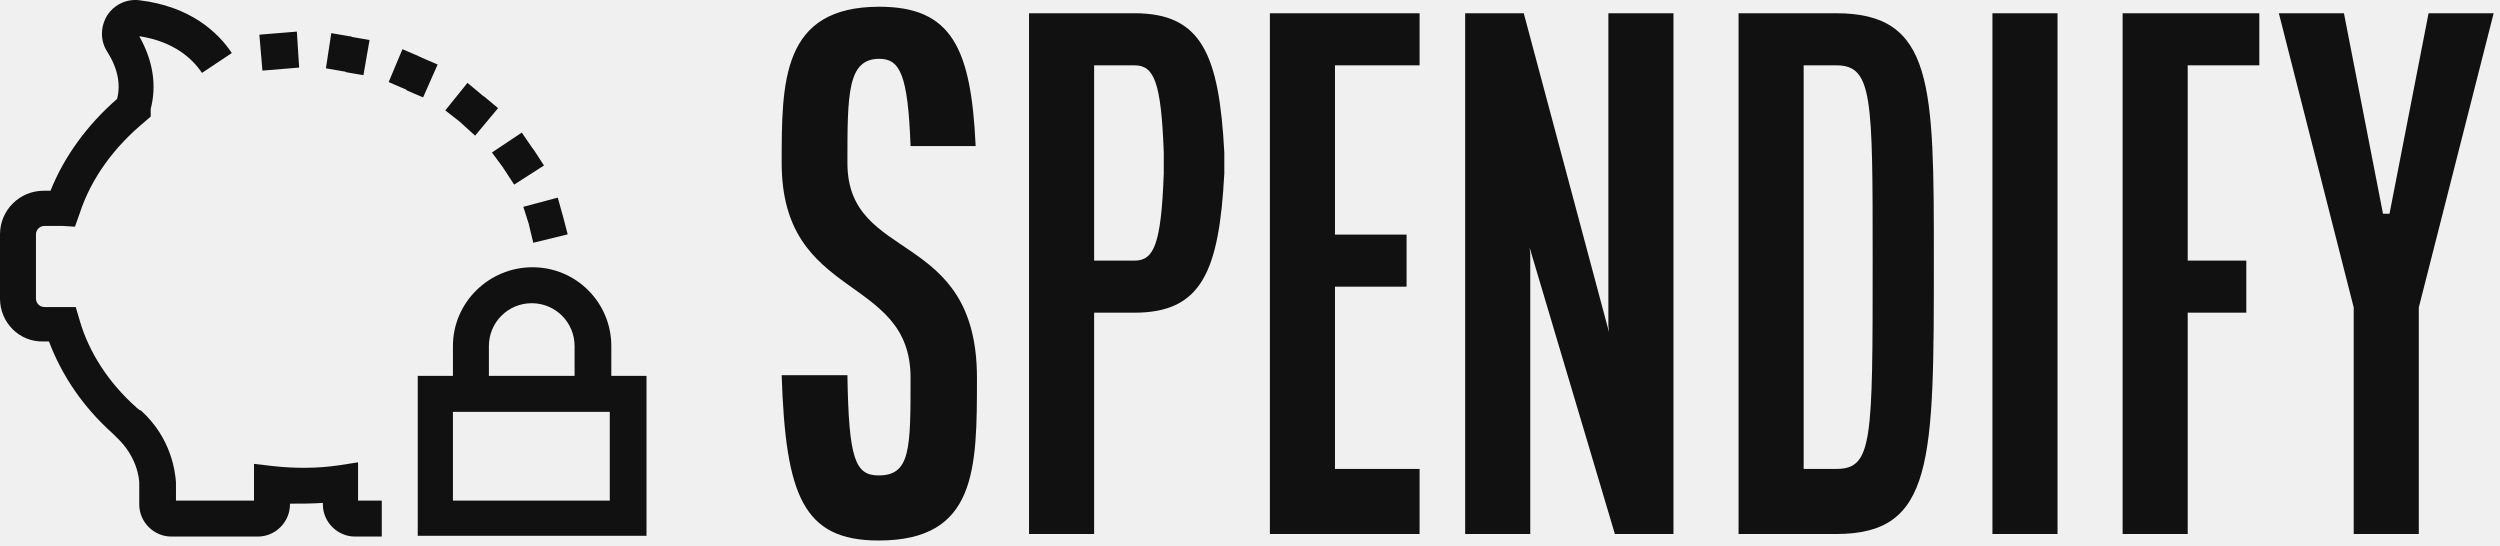
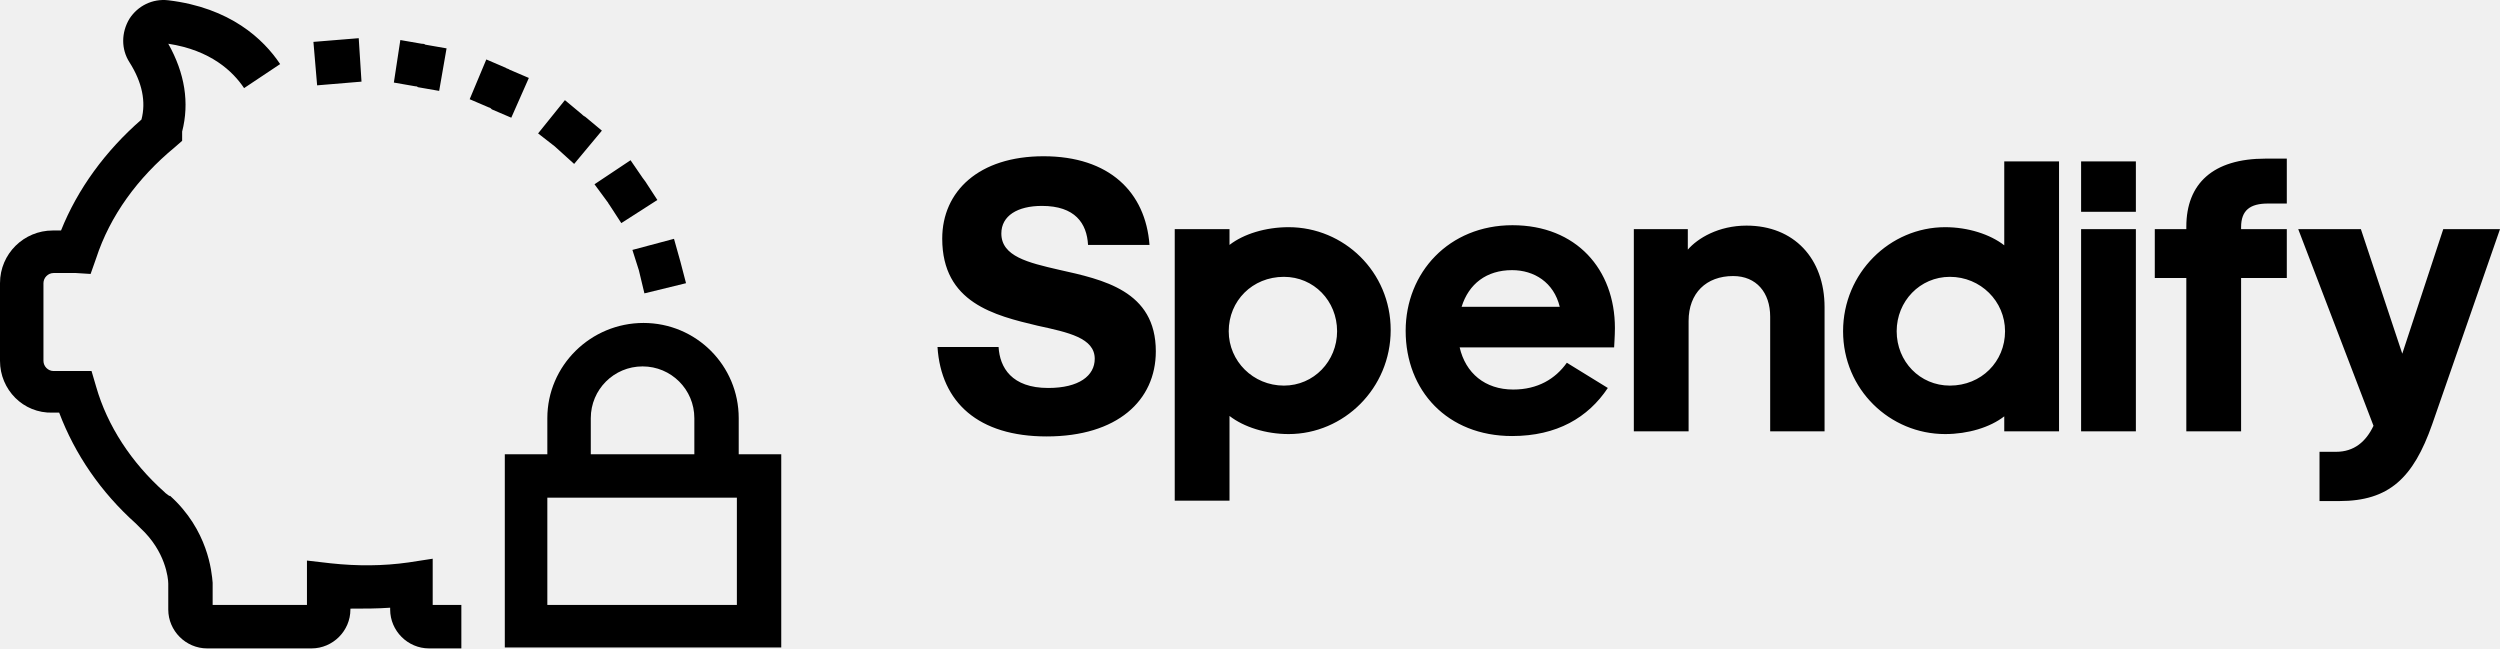
- <svg xmlns="http://www.w3.org/2000/svg" width="371" height="81" viewBox="0 0 371 81" fill="none">
-   <g clip-path="url(#clip0_2_13)">
-     <path d="M67.215 51.354V55.782H61.992V79.512H95.941V55.782H90.718V51.354C90.718 44.883 85.495 39.66 79.023 39.66C72.552 39.66 67.215 44.883 67.215 51.354ZM90.604 74.289H67.215V61.119H90.491V74.289H90.604ZM85.268 51.354V55.782H72.552V51.354C72.552 47.835 75.39 44.996 78.91 44.996C82.43 44.996 85.268 47.835 85.268 51.354ZM0 44.315V34.778C0 31.144 2.952 28.306 6.472 28.306H7.494C9.537 23.197 12.944 18.541 17.372 14.681C17.939 12.524 17.485 10.139 15.896 7.642C14.874 6.052 14.874 4.008 15.896 2.305C16.917 0.716 18.734 -0.193 20.664 0.035C28.271 0.943 32.359 4.803 34.402 7.869L29.974 10.821C28.612 8.777 25.887 6.166 20.664 5.371C22.708 9.004 23.276 12.637 22.367 16.157V17.293L21.459 18.087C16.917 21.834 13.511 26.489 11.808 31.712L11.127 33.642L9.31 33.529H6.585C5.904 33.529 5.336 34.096 5.336 34.778V44.315C5.336 44.996 5.904 45.564 6.585 45.564H11.24L11.808 47.494C13.171 52.263 16.123 56.804 20.21 60.438L20.324 60.551C20.437 60.665 20.664 60.778 20.778 60.892H20.891C25.546 65.093 26 70.202 26.114 71.564V71.678V74.289H37.695V68.839L40.647 69.18C43.826 69.521 47.005 69.521 50.184 69.067L53.136 68.612V74.289H56.656V79.626H52.682C50.071 79.626 47.914 77.468 47.914 74.857V74.63C46.324 74.743 44.734 74.743 43.031 74.743V74.857C43.031 77.468 40.874 79.626 38.263 79.626H25.433C22.821 79.626 20.664 77.468 20.664 74.857V71.678C20.664 70.997 20.323 67.704 17.258 64.865C17.144 64.752 16.917 64.525 16.804 64.411L16.69 64.298C12.376 60.438 9.197 55.782 7.267 50.673H6.472C2.838 50.787 0 47.835 0 44.315ZM77.661 30.69L82.77 29.328L83.565 32.166L84.246 34.778L79.137 36.026L78.456 33.188L77.661 30.69ZM73.006 22.629L77.434 19.677L78.91 21.834C79.023 21.948 79.137 22.175 79.251 22.288L80.727 24.559L76.299 27.398L74.822 25.127C74.709 25.013 74.709 24.9 74.595 24.786L73.006 22.629ZM68.124 17.974L66.08 16.384L69.373 12.297L71.416 14C71.53 14.113 71.643 14.227 71.87 14.341L73.914 16.044L70.508 20.131L68.124 17.974ZM60.062 13.205L57.678 12.183L59.722 7.301L62.106 8.323C62.22 8.436 62.447 8.436 62.56 8.55L64.945 9.572L62.787 14.454L60.403 13.432C60.289 13.319 60.176 13.205 60.062 13.205ZM50.979 10.594L48.368 10.139L49.163 4.917L51.774 5.371C51.888 5.371 52.115 5.371 52.228 5.484L54.84 5.939L53.931 11.161L51.32 10.707C51.206 10.594 51.093 10.594 50.979 10.594ZM38.944 10.48L38.49 5.144L44.053 4.69L44.394 10.026L38.944 10.48Z" fill="#111111" />
-     <path d="M116 55.676H125.757C125.95 68.137 126.916 70.552 130.393 70.552C135.127 70.552 135.127 66.592 135.127 56.062C135.127 40.606 116 44.76 116 24.184C116 12.109 116 1 130.49 1C141.213 1 144.111 7.086 144.787 21.672H135.127C134.74 11.143 133.581 8.728 130.49 8.728C125.757 8.728 125.757 13.944 125.757 24.184C125.757 39.157 144.98 33.844 144.98 56.062C144.98 69.586 144.98 80.212 130.393 80.212C119.188 80.212 116.58 73.547 116 55.676ZM152.708 79.246V1.966H168.357C178.307 1.966 180.916 8.052 181.688 22.639V25.73C180.916 40.316 178.307 46.402 168.357 46.402H162.368V79.246H152.708ZM162.368 38.674H168.357C171.255 38.674 172.318 36.259 172.704 25.73V22.639C172.318 12.109 171.255 9.694 168.357 9.694H162.368V38.674ZM188.45 79.246V1.966H210.668V9.694H198.11V34.81H208.736V42.538H198.11V69.586H210.668V79.246H188.45ZM217.43 79.246V1.966H226.125L238.779 49.3L238.683 48.334V1.966H248.343V79.246H239.649L226.994 36.742L227.091 37.708V79.246H217.43ZM258.003 79.246V1.966H272.493C286.983 1.966 286.983 12.592 286.983 38.578C286.983 68.524 286.983 79.246 272.493 79.246H258.003ZM267.663 69.586H272.493C277.902 69.586 277.902 65.529 277.902 38.578C277.902 14.428 277.902 9.694 272.493 9.694H267.663V69.586ZM295.677 79.246V1.966H305.337V79.246H295.677ZM314.997 79.246V1.966H335.283V9.694H324.657V38.674H333.351V46.402H324.657V79.246H314.997ZM338.181 1.966H347.841L353.637 31.719H354.603L360.399 1.966H370.059L358.95 45.629V79.246H349.29V45.629L338.181 1.966Z" fill="#111111" />
+ <svg xmlns="http://www.w3.org/2000/svg" width="320" height="83" viewBox="0 0 320 83" fill="none">
+   <g clip-path="url(#clip0_15_17)">
+     <path d="M70.059 53.527V58.142H64.615V82.876H100V58.142H94.556V53.527C94.556 46.782 89.112 41.338 82.367 41.338C75.621 41.338 70.059 46.782 70.059 53.527ZM94.438 77.432H70.059V63.705H94.32V77.432H94.438ZM88.876 53.527V58.142H75.621V53.527C75.621 49.858 78.58 46.9 82.249 46.9C85.917 46.9 88.876 49.858 88.876 53.527ZM0 46.19V36.249C0 32.462 3.077 29.503 6.746 29.503H7.811C9.941 24.178 13.491 19.326 18.107 15.302C18.698 13.054 18.225 10.569 16.568 7.965C15.503 6.308 15.503 4.178 16.568 2.403C17.633 0.746 19.527 -0.201 21.538 0.036C29.468 0.983 33.728 5.006 35.858 8.202L31.243 11.279C29.823 9.148 26.982 6.427 21.538 5.598C23.669 9.385 24.26 13.172 23.314 16.841V18.024L22.367 18.853C17.633 22.758 14.083 27.61 12.308 33.054L11.598 35.066L9.704 34.947H6.864C6.154 34.947 5.562 35.539 5.562 36.249V46.19C5.562 46.9 6.154 47.492 6.864 47.492H11.716L12.308 49.503C13.728 54.474 16.805 59.208 21.065 62.995L21.183 63.113C21.302 63.231 21.538 63.35 21.657 63.468H21.775C26.627 67.847 27.101 73.172 27.219 74.592V74.71V77.432H39.29V71.752L42.367 72.107C45.681 72.462 48.994 72.462 52.308 71.989L55.385 71.515V77.432H59.053V82.995H54.911C52.189 82.995 49.941 80.746 49.941 78.024V77.787C48.284 77.906 46.627 77.906 44.852 77.906V78.024C44.852 80.746 42.604 82.995 39.882 82.995H26.509C23.787 82.995 21.538 80.746 21.538 78.024V74.71C21.538 74.001 21.183 70.569 17.988 67.61C17.87 67.492 17.633 67.255 17.515 67.137L17.396 67.018C12.899 62.995 9.586 58.142 7.574 52.817H6.746C2.959 52.935 0 49.858 0 46.19ZM80.947 31.989L86.272 30.569L87.101 33.527L87.811 36.249L82.485 37.551L81.775 34.592L80.947 31.989ZM76.095 23.586L80.71 20.509L82.249 22.758C82.367 22.876 82.485 23.113 82.603 23.231L84.142 25.598L79.527 28.557L77.988 26.19C77.87 26.072 77.87 25.953 77.751 25.835L76.095 23.586ZM71.006 18.734L68.876 17.077L72.308 12.817L74.438 14.592C74.556 14.71 74.675 14.829 74.911 14.947L77.041 16.722L73.491 20.983L71.006 18.734ZM62.604 13.764L60.118 12.699L62.248 7.61L64.734 8.675C64.852 8.793 65.089 8.793 65.207 8.912L67.692 9.977L65.444 15.066L62.959 14.001C62.84 13.882 62.722 13.764 62.604 13.764ZM53.136 11.042L50.414 10.569L51.243 5.125L53.965 5.598C54.083 5.598 54.319 5.598 54.438 5.716L57.16 6.19L56.213 11.634L53.491 11.16C53.373 11.042 53.254 11.042 53.136 11.042ZM40.592 10.924L40.118 5.361L45.917 4.888L46.272 10.45L40.592 10.924Z" fill="black" />
+     <path d="M133.972 55.864C125.246 55.864 120.454 51.526 120 44.414H127.818C127.97 47.037 129.483 49.66 134.174 49.66C138.108 49.66 140.126 48.096 140.126 45.927C140.126 43.254 136.747 42.547 132.812 41.69C127.314 40.378 120.605 38.764 120.605 30.542C120.605 24.489 125.296 20 133.569 20C141.992 20 146.633 24.59 147.137 31.349H139.269C139.117 28.575 137.604 26.356 133.367 26.356C130.24 26.356 128.172 27.617 128.172 29.887C128.172 32.812 131.602 33.619 135.536 34.527C141.185 35.788 147.945 37.2 147.945 44.968C147.945 51.274 143.001 55.864 133.972 55.864V55.864ZM164.338 35.435C160.303 35.435 157.276 38.512 157.276 42.396C157.276 46.23 160.404 49.357 164.338 49.357C168.171 49.357 171.148 46.23 171.148 42.396C171.148 38.512 168.171 35.435 164.338 35.435ZM164.943 55.561C162.018 55.561 159.193 54.653 157.377 53.241V64.086H150.366V29.332H157.377V31.349C159.193 29.937 162.018 29.079 164.943 29.079C172.005 29.079 178.008 34.779 178.008 42.245C178.008 49.71 172.005 55.561 164.943 55.561ZM205.801 49.66C203.279 53.443 199.294 55.813 193.544 55.813C185.271 55.813 179.924 50.013 179.924 42.346C179.924 34.88 185.473 28.827 193.594 28.827C201.765 28.827 206.709 34.477 206.709 41.992C206.709 43.001 206.608 44.313 206.608 44.464H186.835C187.591 47.743 190.063 49.861 193.695 49.861C196.822 49.861 199.092 48.499 200.555 46.431L205.801 49.66ZM193.544 34.578C190.265 34.578 187.995 36.343 187.087 39.269H199.647C198.89 36.141 196.368 34.578 193.544 34.578V34.578ZM216.04 29.332V31.955C217.301 30.492 219.975 28.878 223.556 28.878C229.609 28.878 233.544 33.064 233.544 39.319V55.208H226.583V40.53C226.583 37.453 224.817 35.334 221.841 35.334C218.411 35.334 216.141 37.503 216.141 41.084V55.208H209.13V29.332H216.04ZM249.584 49.357C253.619 49.357 256.646 46.28 256.646 42.396C256.646 38.562 253.518 35.435 249.584 35.435C245.75 35.435 242.774 38.562 242.774 42.396C242.774 46.28 245.75 49.357 249.584 49.357ZM256.545 55.208V53.291C254.729 54.704 251.904 55.561 248.979 55.561C241.917 55.561 235.914 49.861 235.914 42.396C235.914 34.931 241.917 29.079 248.979 29.079C251.904 29.079 254.729 29.987 256.545 31.4V20.656H263.556V55.208H256.545V55.208ZM273.392 27.112H266.381V20.656H273.392V27.112ZM273.392 55.208H266.381V29.332H273.392V55.208ZM292.711 26.053H290.29C288.02 26.053 286.86 26.91 286.86 29.079V29.332H292.711V35.586H286.86V55.208H279.849V35.586H275.813V29.332H279.849V29.029C279.849 23.48 283.279 20.303 289.987 20.303H292.711V26.053ZM320 29.332L311.324 54.3C308.903 61.211 305.776 64.136 299.42 64.136H296.898V57.831H299.016C301.337 57.831 302.85 56.52 303.808 54.502L294.174 29.332H302.194L307.491 45.271L312.736 29.332H320V29.332Z" fill="black" />
  </g>
  <defs>
-     <clipPath id="clip0_2_13">
-       <rect width="370.059" height="80.212" fill="white" />
+     <clipPath id="clip0_15_17">
+       <rect width="320" height="82.995" fill="white" />
    </clipPath>
  </defs>
</svg>
